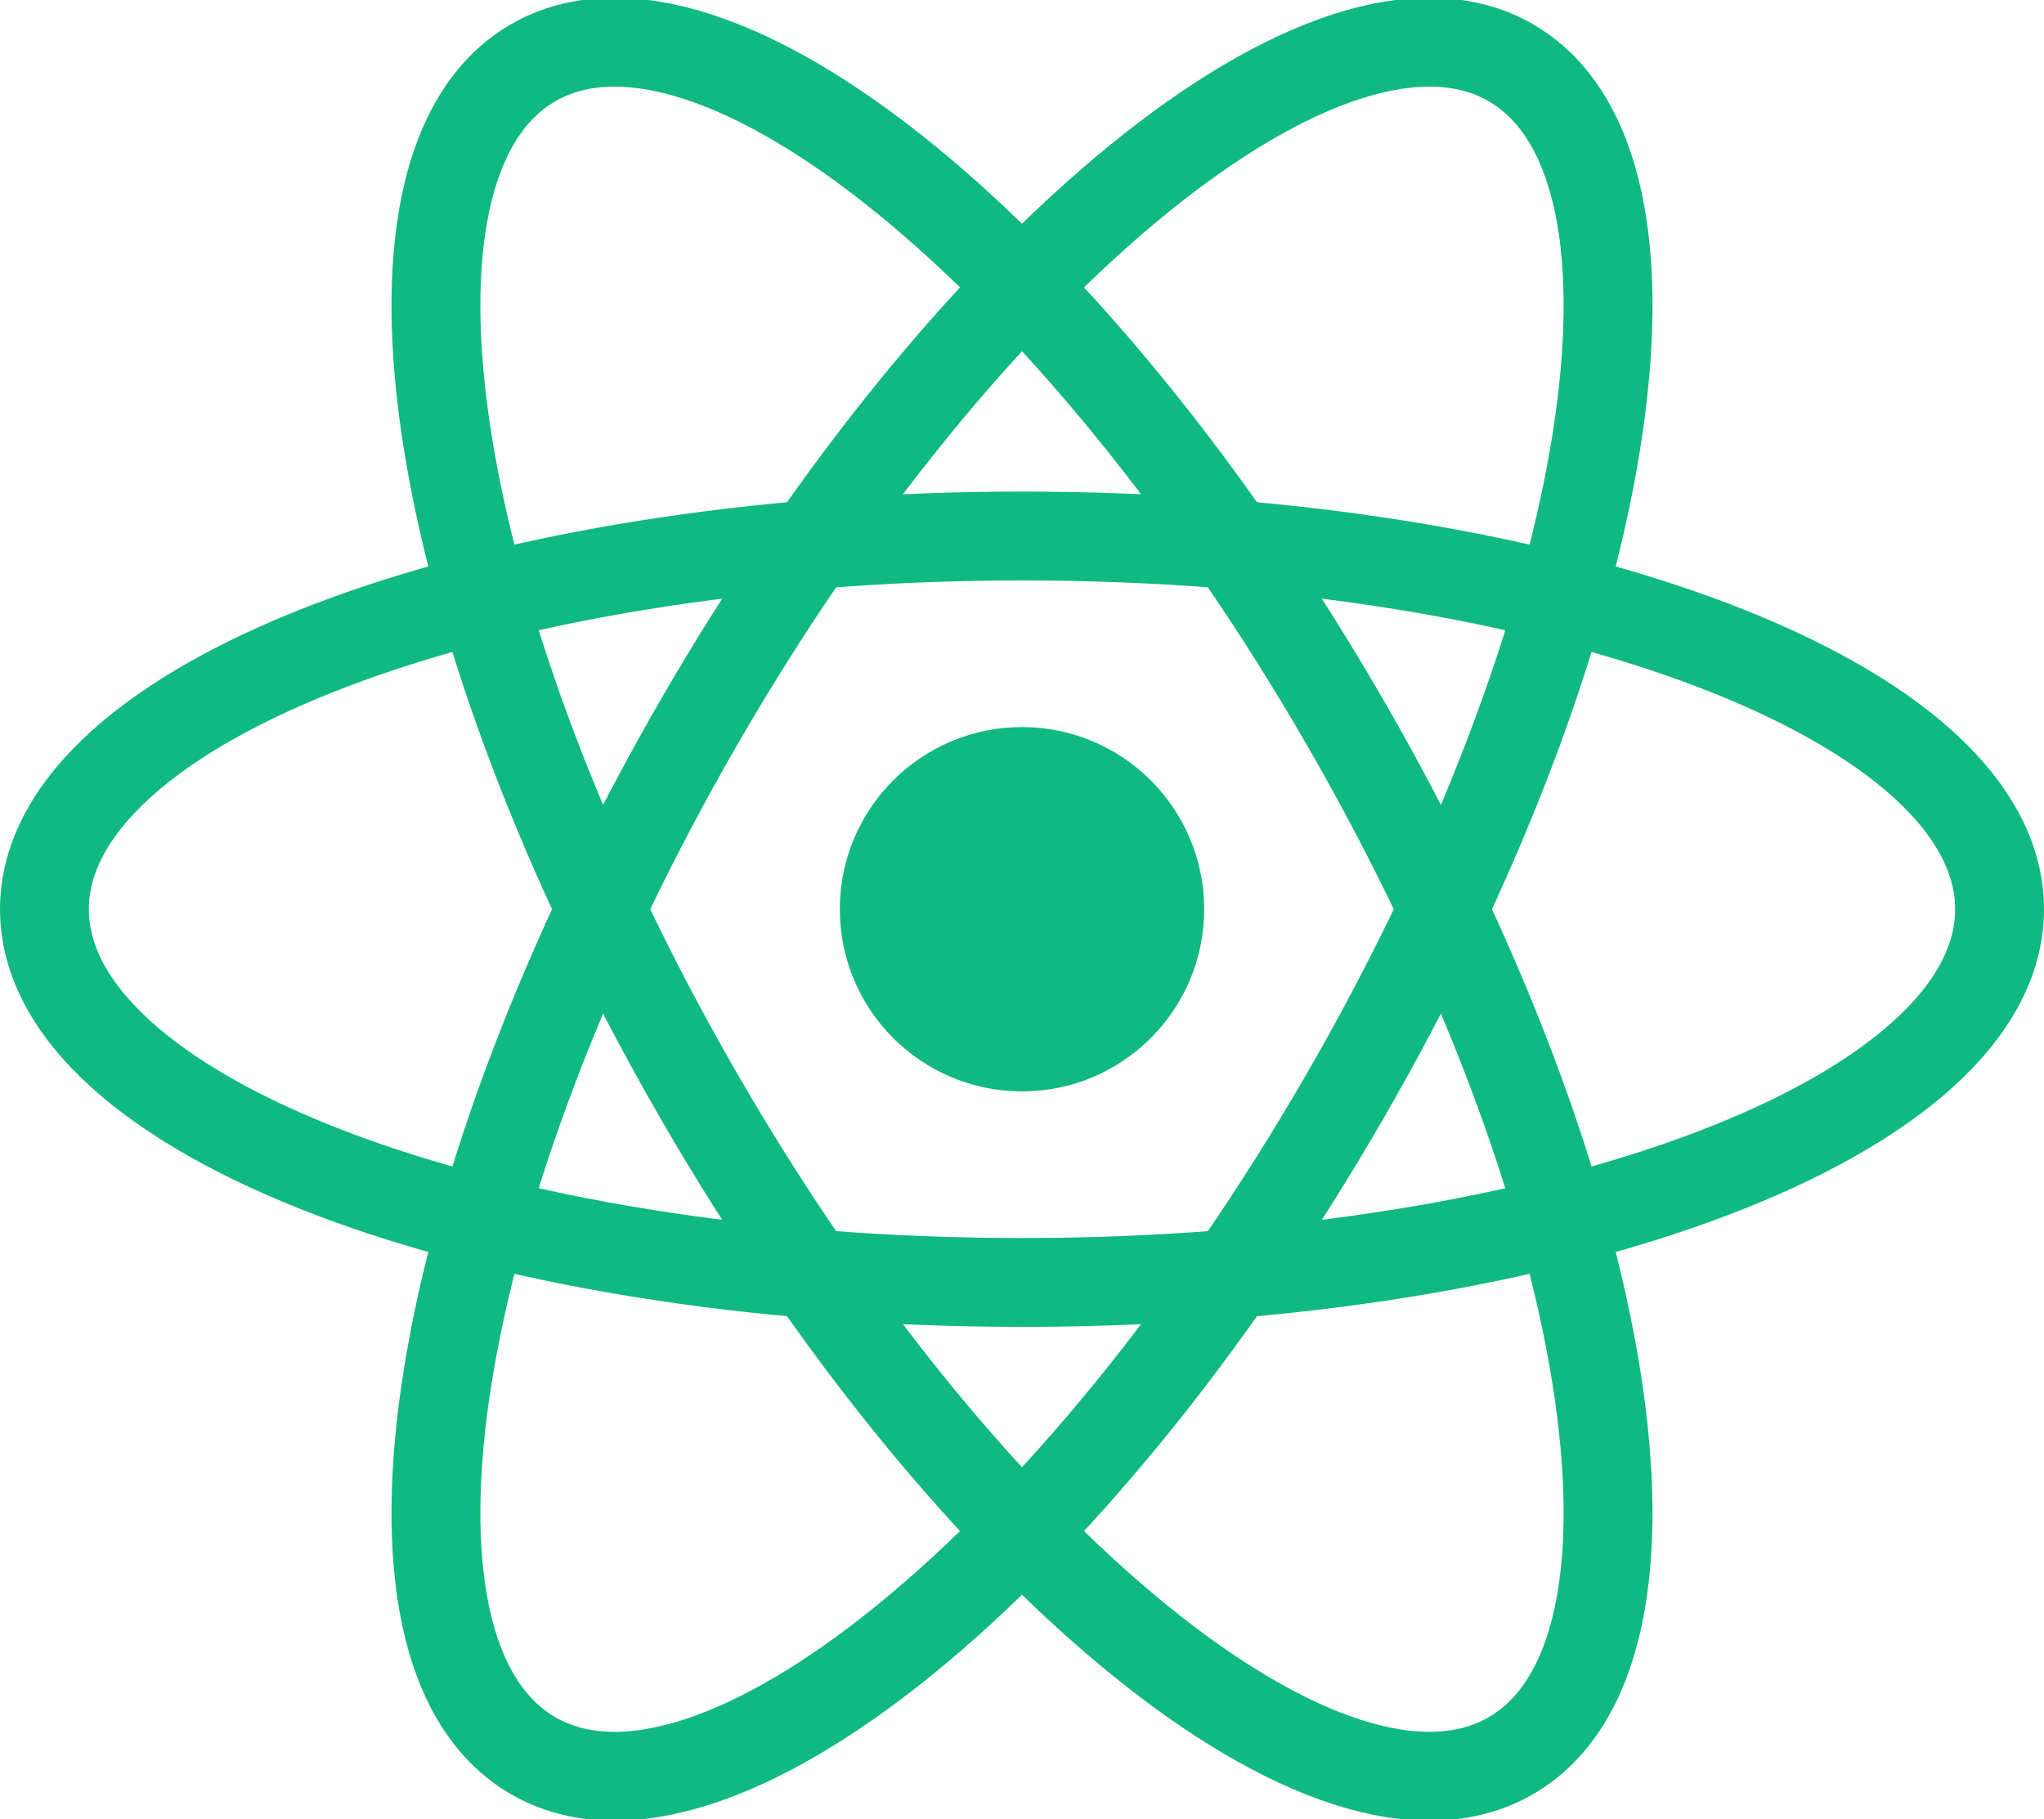
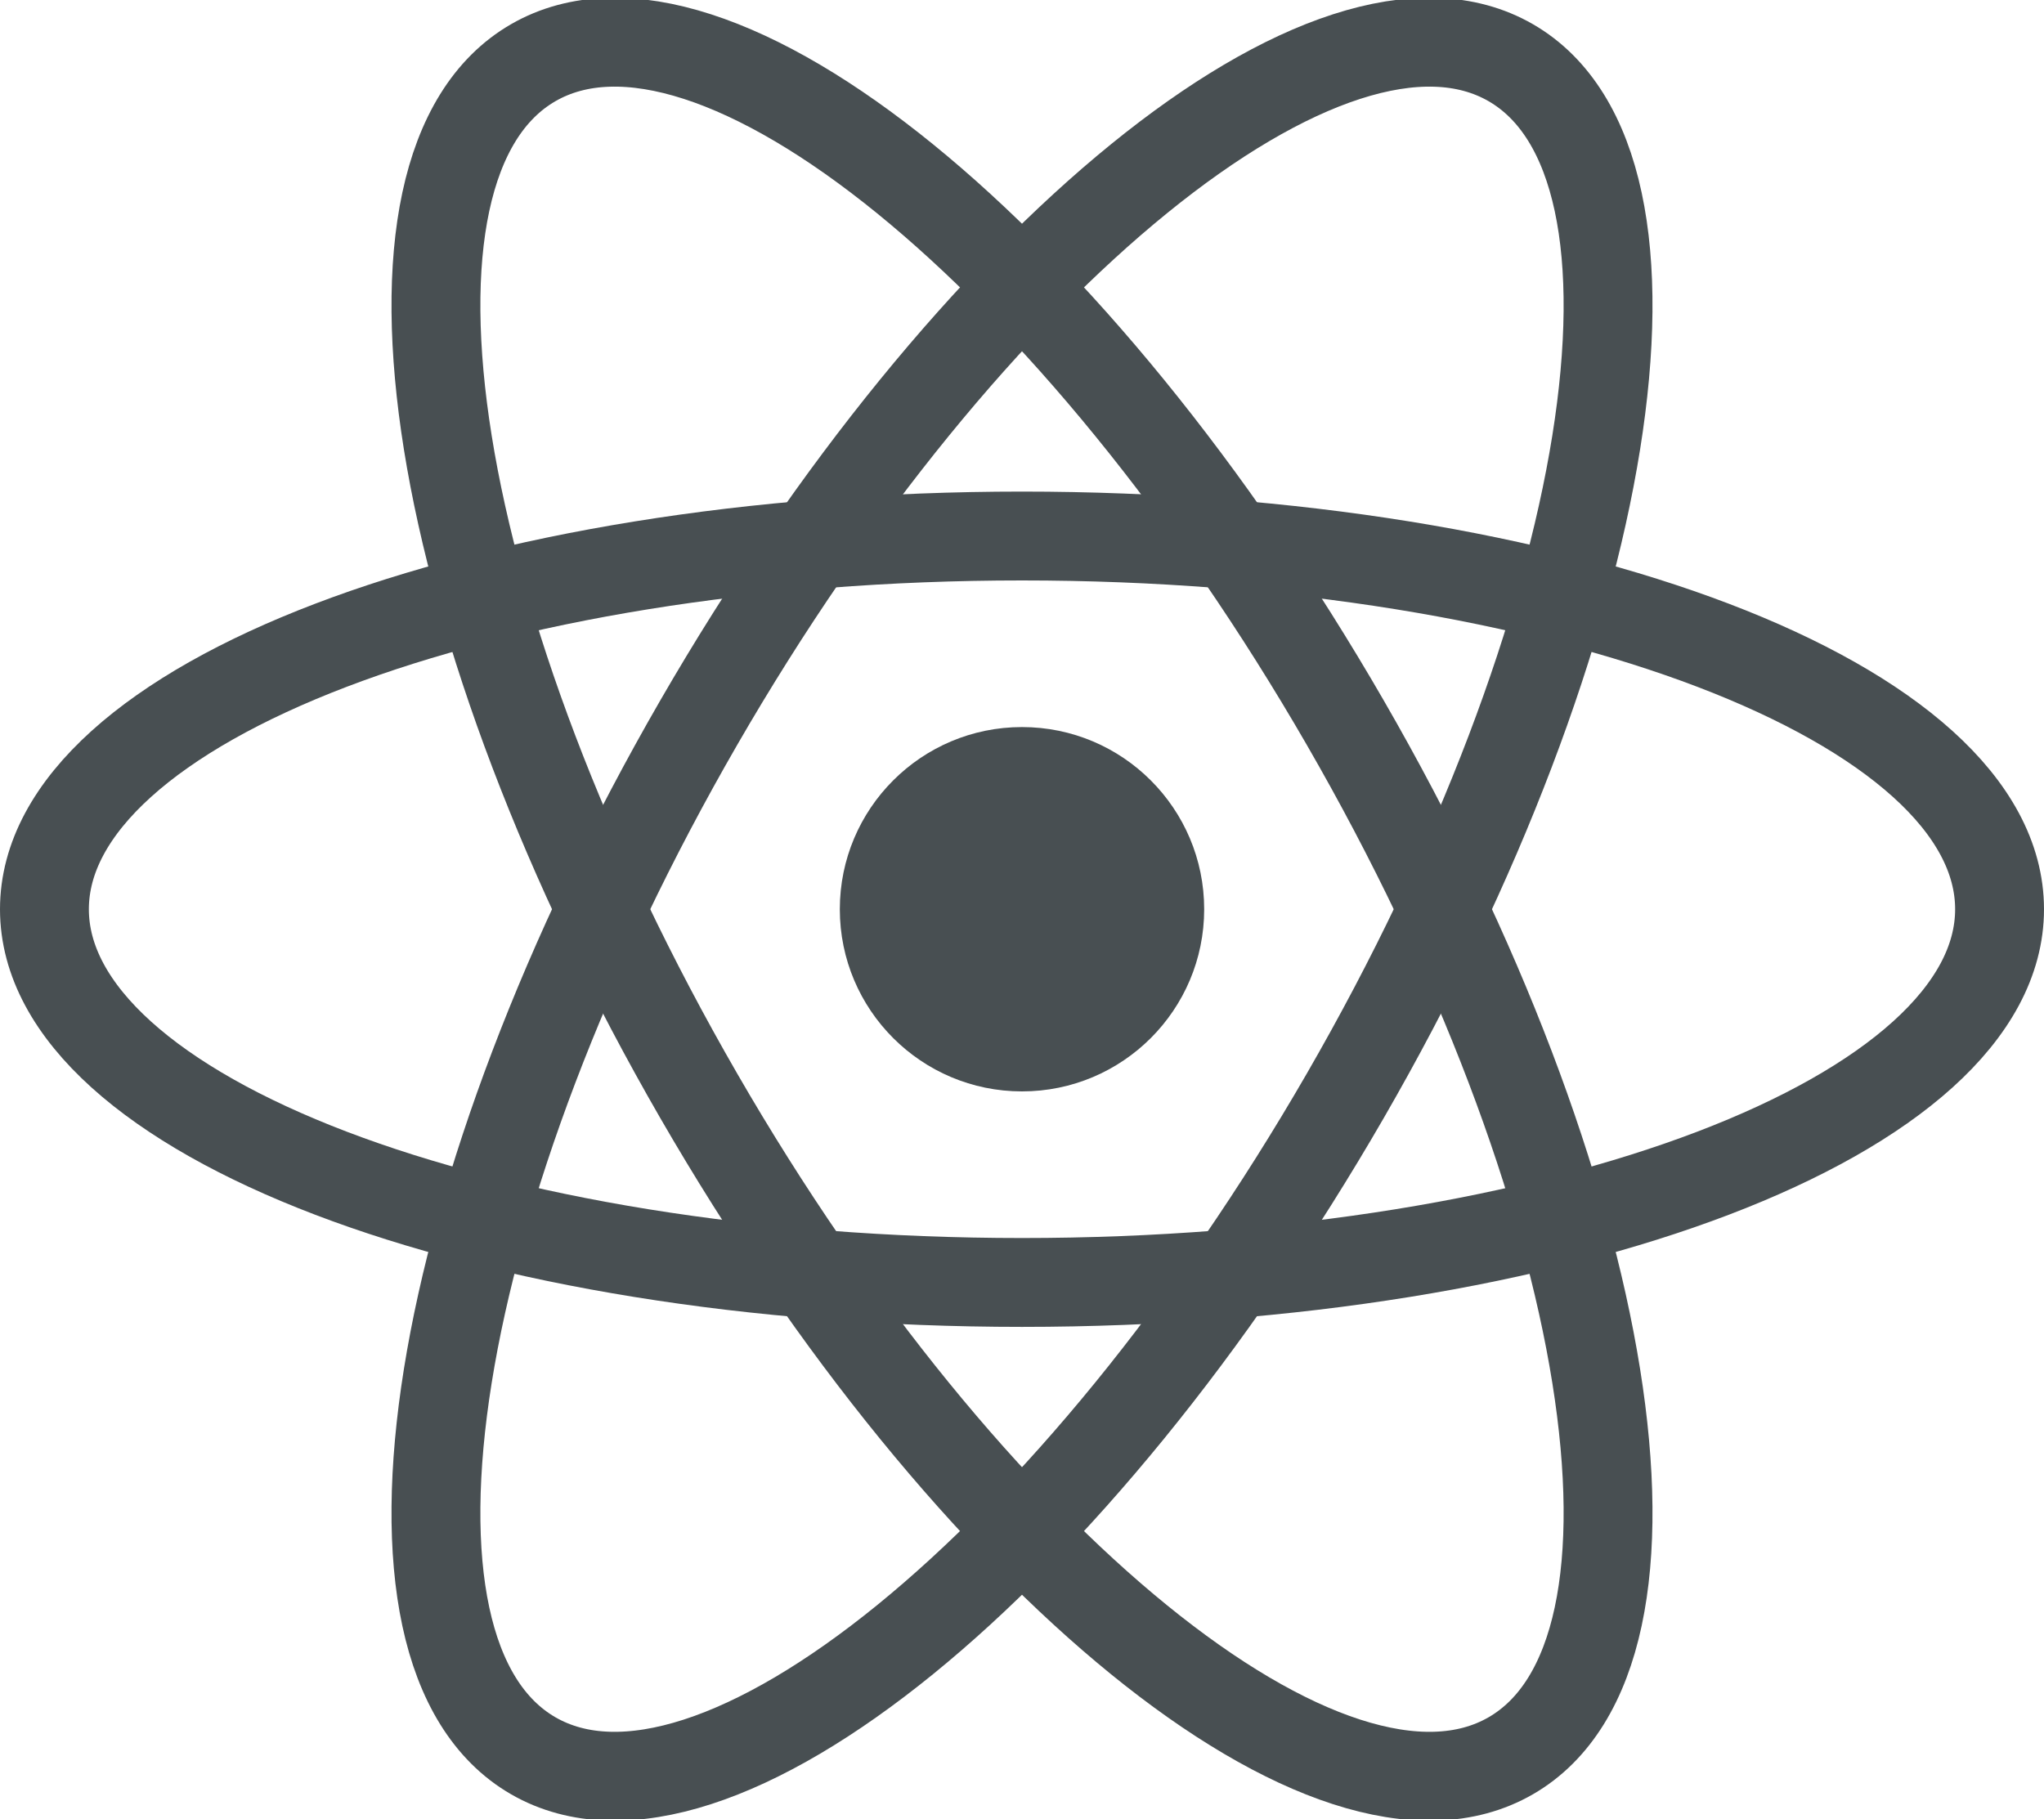
<svg xmlns="http://www.w3.org/2000/svg" viewBox="-11.5 -10.232 23 20.463">
-   <circle cx="0" cy="0" r="2.05" fill="#10b981" />
-   <g stroke="#10b981" stroke-width="1" fill="none">
+   <circle cx="0" cy="0" r="2.05" fill="#484f52" />
+   <g stroke="#484f52" stroke-width="1" fill="none">
    <ellipse rx="11" ry="4.2" />
    <ellipse rx="11" ry="4.2" transform="rotate(60)" />
    <ellipse rx="11" ry="4.2" transform="rotate(120)" />
  </g>
</svg>
